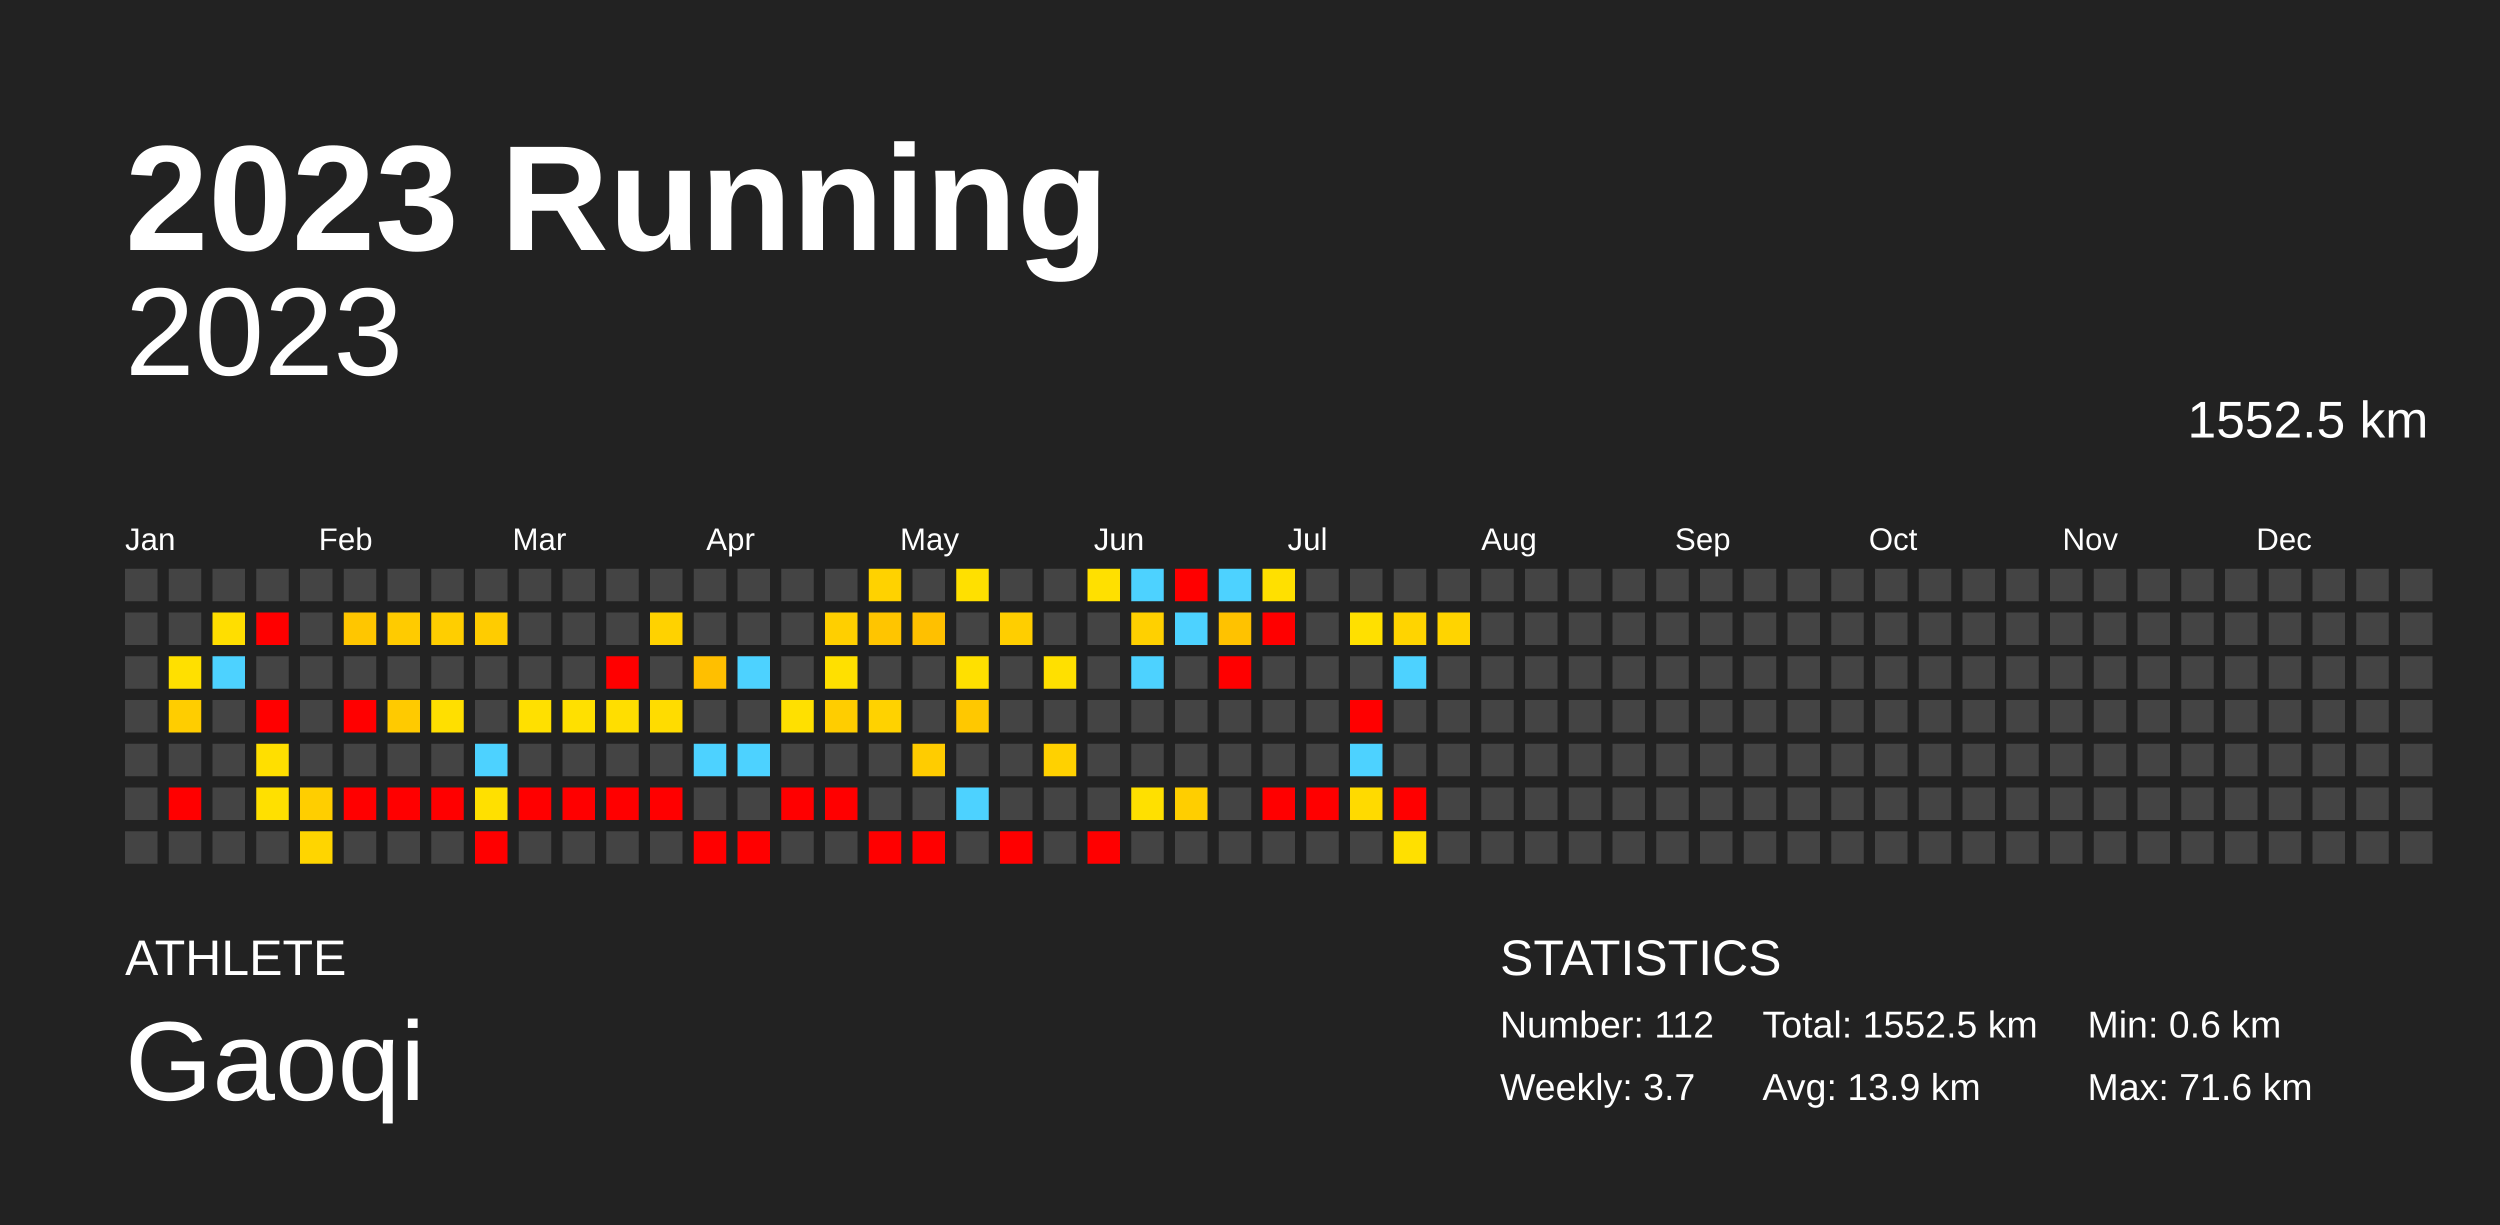
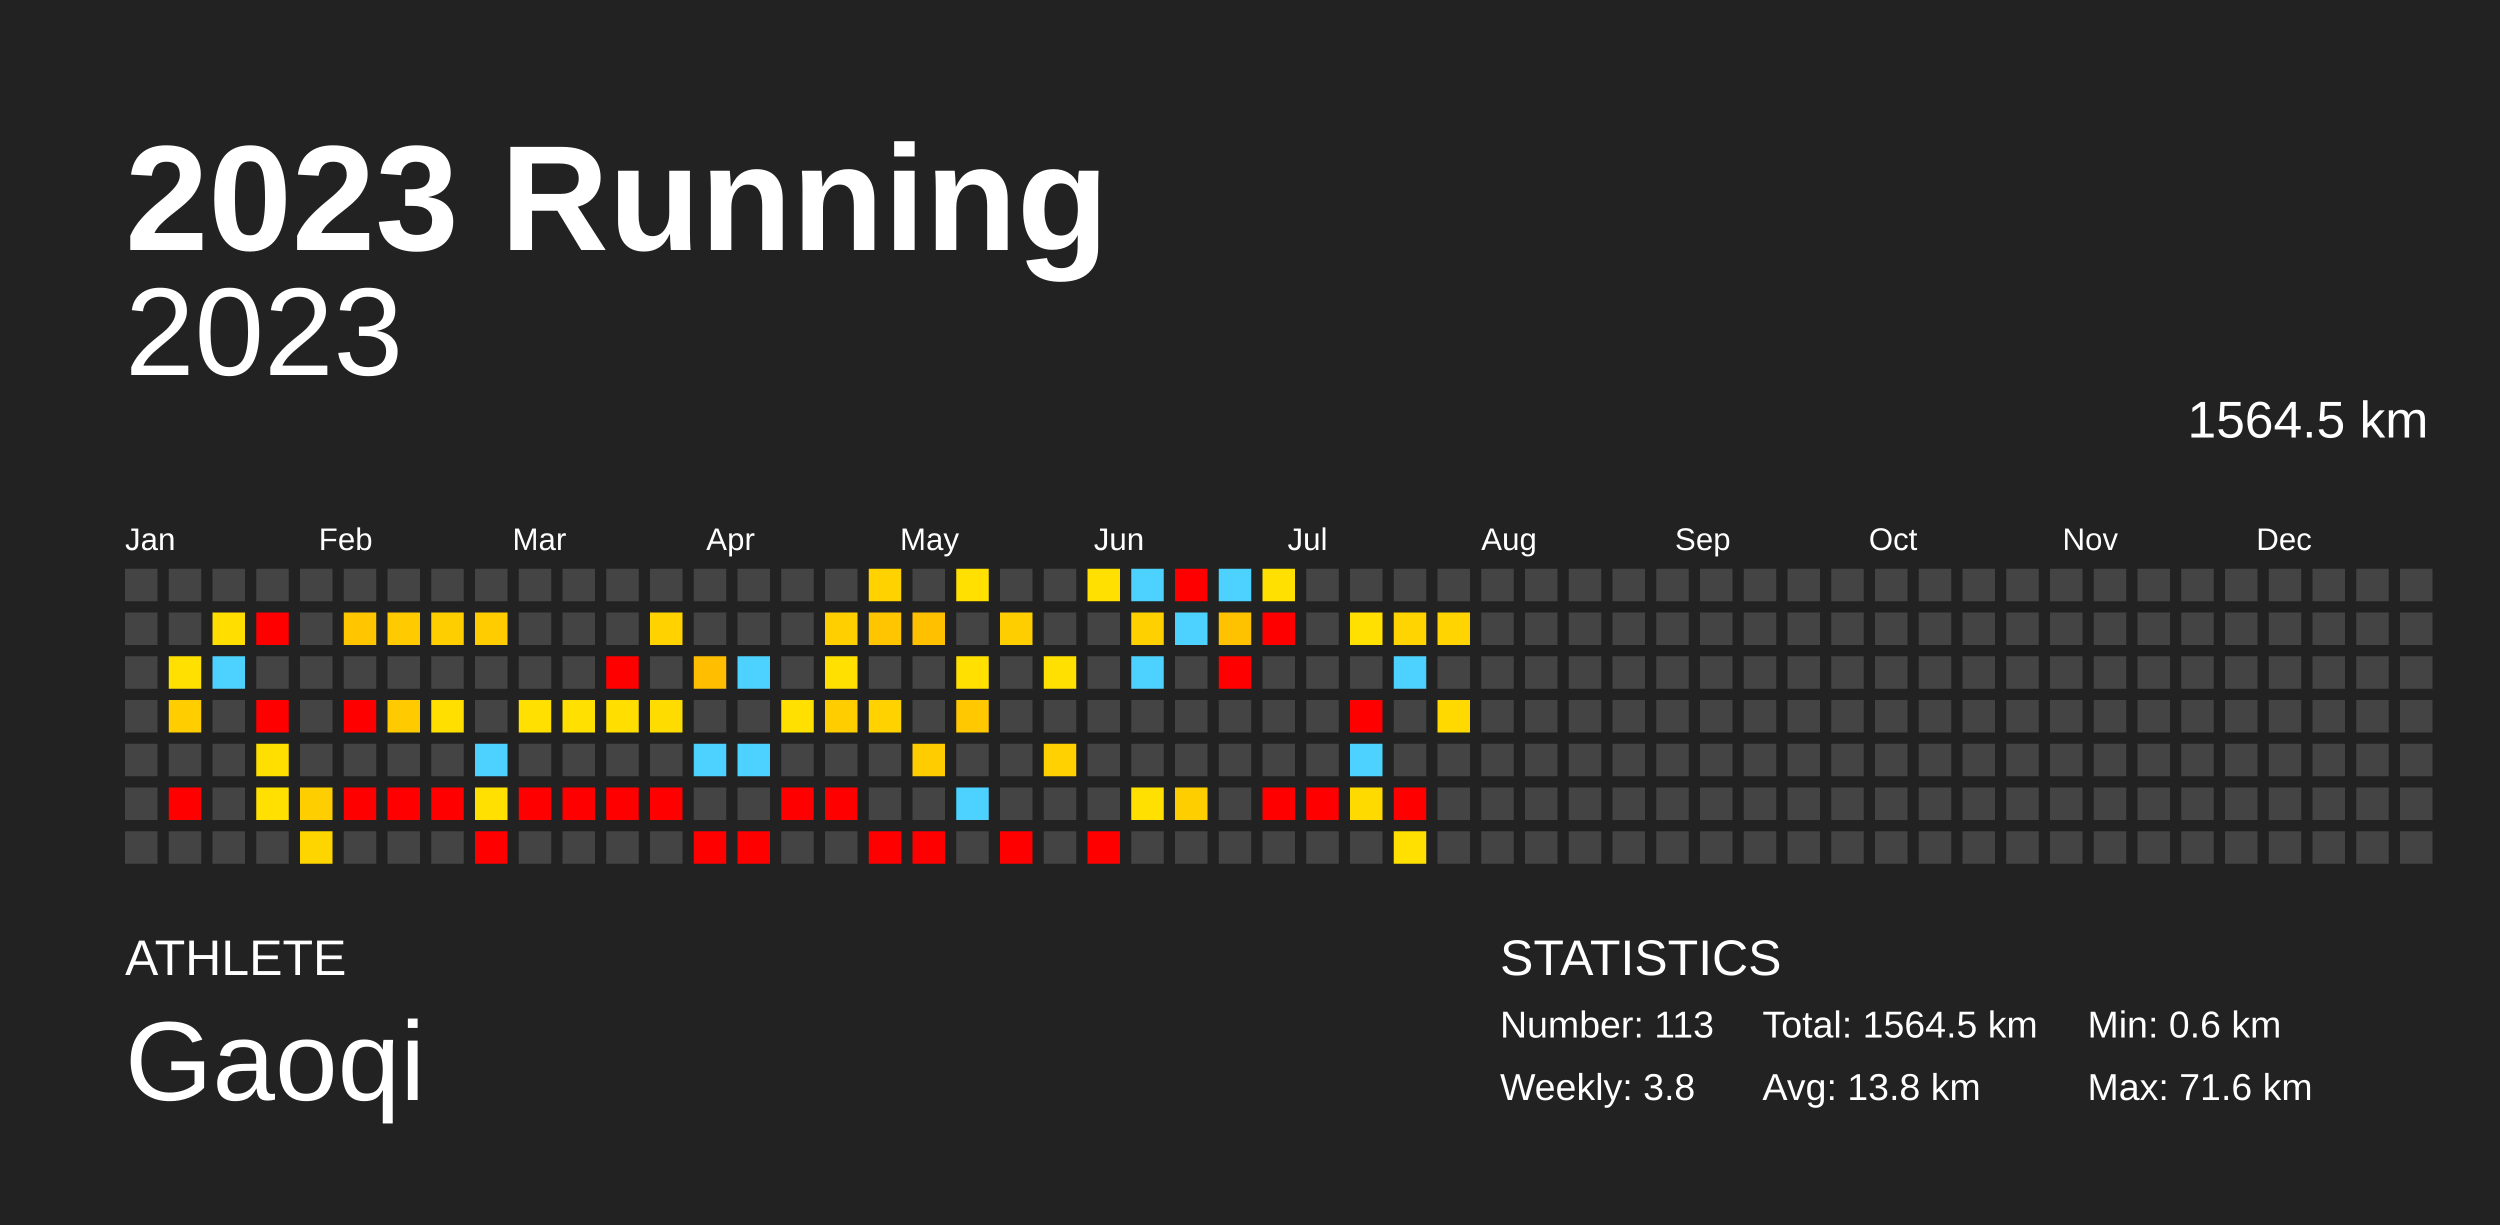
<svg xmlns="http://www.w3.org/2000/svg" baseProfile="full" height="98mm" version="1.1" viewBox="0,0,200,98" width="200mm">
  <defs />
  <rect fill="#222222" height="98" width="200" x="0" y="0" />
  <text fill="#FFFFFF" style="font-size:12px; font-family:Arial; font-weight:bold;" x="10" y="20">2023 Running</text>
  <text fill="#FFFFFF" style="font-size:4px; font-family:Arial" x="10" y="78">ATHLETE</text>
  <text fill="#FFFFFF" style="font-size:9px; font-family:Arial" x="10" y="88">Gaoqi</text>
  <text fill="#FFFFFF" style="font-size:4px; font-family:Arial" x="120" y="78">STATISTICS</text>
-   <text fill="#FFFFFF" style="font-size:3px; font-family:Arial" x="120" y="83">Number: 112</text>
-   <text fill="#FFFFFF" style="font-size:3px; font-family:Arial" x="120" y="88">Weekly: 3.7</text>
-   <text fill="#FFFFFF" style="font-size:3px; font-family:Arial" x="141" y="83">Total: 1552.5 km</text>
-   <text fill="#FFFFFF" style="font-size:3px; font-family:Arial" x="141" y="88">Avg: 13.9 km</text>
+   <text fill="#FFFFFF" style="font-size:3px; font-family:Arial" x="120" y="83">Number: 113</text>
+   <text fill="#FFFFFF" style="font-size:3px; font-family:Arial" x="120" y="88">Weekly: 3.8</text>
+   <text fill="#FFFFFF" style="font-size:3px; font-family:Arial" x="141" y="83">Total: 1564.5 km</text>
+   <text fill="#FFFFFF" style="font-size:3px; font-family:Arial" x="141" y="88">Avg: 13.8 km</text>
  <text fill="#FFFFFF" style="font-size:3px; font-family:Arial" x="167" y="83">Min: 0.6 km</text>
  <text fill="#FFFFFF" style="font-size:3px; font-family:Arial" x="167" y="88">Max: 71.6 km</text>
  <text alignment-baseline="hanging" fill="#FFFFFF" style="font-size:10.0px; font-family:Arial;" x="10" y="30">2023</text>
-   <text alignment-baseline="hanging" fill="#FFFFFF" style="font-size:4.125px; font-family:Arial;" x="175" y="35">1552.5 km</text>
+   <text alignment-baseline="hanging" fill="#FFFFFF" style="font-size:4.125px; font-family:Arial;" x="175" y="35">1564.5 km</text>
  <text fill="#FFFFFF" style="font-size:2.5px; font-family:Arial" x="10.0" y="44">Jan</text>
  <text fill="#FFFFFF" style="font-size:2.5px; font-family:Arial" x="25.5" y="44">Feb</text>
  <text fill="#FFFFFF" style="font-size:2.5px; font-family:Arial" x="41.0" y="44">Mar</text>
  <text fill="#FFFFFF" style="font-size:2.5px; font-family:Arial" x="56.5" y="44">Apr</text>
  <text fill="#FFFFFF" style="font-size:2.5px; font-family:Arial" x="72.0" y="44">May</text>
  <text fill="#FFFFFF" style="font-size:2.5px; font-family:Arial" x="87.5" y="44">Jun</text>
  <text fill="#FFFFFF" style="font-size:2.5px; font-family:Arial" x="103.0" y="44">Jul</text>
  <text fill="#FFFFFF" style="font-size:2.5px; font-family:Arial" x="118.5" y="44">Aug</text>
  <text fill="#FFFFFF" style="font-size:2.5px; font-family:Arial" x="134.0" y="44">Sep</text>
  <text fill="#FFFFFF" style="font-size:2.5px; font-family:Arial" x="149.5" y="44">Oct</text>
  <text fill="#FFFFFF" style="font-size:2.5px; font-family:Arial" x="165.0" y="44">Nov</text>
  <text fill="#FFFFFF" style="font-size:2.5px; font-family:Arial" x="180.5" y="44">Dec</text>
  <rect fill="#444444" height="2.6" width="2.6" x="10.0" y="45.5" />
  <rect fill="#444444" height="2.6" width="2.6" x="10.0" y="49.0" />
  <rect fill="#444444" height="2.6" width="2.6" x="10.0" y="52.5" />
  <rect fill="#444444" height="2.6" width="2.6" x="10.0" y="56.0" />
  <rect fill="#444444" height="2.6" width="2.6" x="10.0" y="59.5" />
  <rect fill="#444444" height="2.6" width="2.6" x="10.0" y="63.0" />
  <rect fill="#444444" height="2.6" width="2.6" x="10.0" y="66.5" />
  <rect fill="#444444" height="2.6" width="2.6" x="13.5" y="45.5" />
  <rect fill="#444444" height="2.6" width="2.6" x="13.5" y="49.0" />
  <rect fill="#ffe000" height="2.6" width="2.6" x="13.5" y="52.5" />
  <rect fill="#ffcd00" height="2.6" width="2.6" x="13.5" y="56.0" />
  <rect fill="#444444" height="2.6" width="2.6" x="13.5" y="59.5" />
  <rect fill="red" height="2.6" width="2.6" x="13.5" y="63.0" />
  <rect fill="#444444" height="2.6" width="2.6" x="13.5" y="66.5" />
  <rect fill="#444444" height="2.6" width="2.6" x="17.0" y="45.5" />
  <rect fill="#ffde00" height="2.6" width="2.6" x="17.0" y="49.0" />
  <rect fill="#4dd2ff" height="2.6" width="2.6" x="17.0" y="52.5" />
  <rect fill="#444444" height="2.6" width="2.6" x="17.0" y="56.0" />
  <rect fill="#444444" height="2.6" width="2.6" x="17.0" y="59.5" />
  <rect fill="#444444" height="2.6" width="2.6" x="17.0" y="63.0" />
  <rect fill="#444444" height="2.6" width="2.6" x="17.0" y="66.5" />
  <rect fill="#444444" height="2.6" width="2.6" x="20.5" y="45.5" />
  <rect fill="red" height="2.6" width="2.6" x="20.5" y="49.0" />
  <rect fill="#444444" height="2.6" width="2.6" x="20.5" y="52.5" />
  <rect fill="red" height="2.6" width="2.6" x="20.5" y="56.0" />
  <rect fill="#ffdf00" height="2.6" width="2.6" x="20.5" y="59.5" />
  <rect fill="#ffe000" height="2.6" width="2.6" x="20.5" y="63.0" />
  <rect fill="#444444" height="2.6" width="2.6" x="20.5" y="66.5" />
  <rect fill="#444444" height="2.6" width="2.6" x="24.0" y="45.5" />
  <rect fill="#444444" height="2.6" width="2.6" x="24.0" y="49.0" />
  <rect fill="#444444" height="2.6" width="2.6" x="24.0" y="52.5" />
  <rect fill="#444444" height="2.6" width="2.6" x="24.0" y="56.0" />
  <rect fill="#444444" height="2.6" width="2.6" x="24.0" y="59.5" />
  <rect fill="#ffce00" height="2.6" width="2.6" x="24.0" y="63.0" />
  <rect fill="#ffd500" height="2.6" width="2.6" x="24.0" y="66.5" />
  <rect fill="#444444" height="2.6" width="2.6" x="27.5" y="45.5" />
  <rect fill="#ffc600" height="2.6" width="2.6" x="27.5" y="49.0" />
  <rect fill="#444444" height="2.6" width="2.6" x="27.5" y="52.5" />
  <rect fill="red" height="2.6" width="2.6" x="27.5" y="56.0" />
  <rect fill="#444444" height="2.6" width="2.6" x="27.5" y="59.5" />
  <rect fill="red" height="2.6" width="2.6" x="27.5" y="63.0" />
  <rect fill="#444444" height="2.6" width="2.6" x="27.5" y="66.5" />
  <rect fill="#444444" height="2.6" width="2.6" x="31.0" y="45.5" />
  <rect fill="#ffcb00" height="2.6" width="2.6" x="31.0" y="49.0" />
  <rect fill="#444444" height="2.6" width="2.6" x="31.0" y="52.5" />
  <rect fill="#ffca00" height="2.6" width="2.6" x="31.0" y="56.0" />
  <rect fill="#444444" height="2.6" width="2.6" x="31.0" y="59.5" />
  <rect fill="red" height="2.6" width="2.6" x="31.0" y="63.0" />
  <rect fill="#444444" height="2.6" width="2.6" x="31.0" y="66.5" />
  <rect fill="#444444" height="2.6" width="2.6" x="34.5" y="45.5" />
  <rect fill="#ffce00" height="2.6" width="2.6" x="34.5" y="49.0" />
  <rect fill="#444444" height="2.6" width="2.6" x="34.5" y="52.5" />
  <rect fill="#ffdf00" height="2.6" width="2.6" x="34.5" y="56.0" />
  <rect fill="#444444" height="2.6" width="2.6" x="34.5" y="59.5" />
  <rect fill="red" height="2.6" width="2.6" x="34.5" y="63.0" />
  <rect fill="#444444" height="2.6" width="2.6" x="34.5" y="66.5" />
  <rect fill="#444444" height="2.6" width="2.6" x="38.0" y="45.5" />
  <rect fill="#ffcc00" height="2.6" width="2.6" x="38.0" y="49.0" />
  <rect fill="#444444" height="2.6" width="2.6" x="38.0" y="52.5" />
  <rect fill="#444444" height="2.6" width="2.6" x="38.0" y="56.0" />
  <rect fill="#4dd2ff" height="2.6" width="2.6" x="38.0" y="59.5" />
  <rect fill="#ffe000" height="2.6" width="2.6" x="38.0" y="63.0" />
  <rect fill="red" height="2.6" width="2.6" x="38.0" y="66.5" />
  <rect fill="#444444" height="2.6" width="2.6" x="41.5" y="45.5" />
  <rect fill="#444444" height="2.6" width="2.6" x="41.5" y="49.0" />
  <rect fill="#444444" height="2.6" width="2.6" x="41.5" y="52.5" />
  <rect fill="#ffe000" height="2.6" width="2.6" x="41.5" y="56.0" />
  <rect fill="#444444" height="2.6" width="2.6" x="41.5" y="59.5" />
  <rect fill="red" height="2.6" width="2.6" x="41.5" y="63.0" />
  <rect fill="#444444" height="2.6" width="2.6" x="41.5" y="66.5" />
  <rect fill="#444444" height="2.6" width="2.6" x="45.0" y="45.5" />
  <rect fill="#444444" height="2.6" width="2.6" x="45.0" y="49.0" />
  <rect fill="#444444" height="2.6" width="2.6" x="45.0" y="52.5" />
  <rect fill="#ffe000" height="2.6" width="2.6" x="45.0" y="56.0" />
  <rect fill="#444444" height="2.6" width="2.6" x="45.0" y="59.5" />
  <rect fill="red" height="2.6" width="2.6" x="45.0" y="63.0" />
  <rect fill="#444444" height="2.6" width="2.6" x="45.0" y="66.5" />
  <rect fill="#444444" height="2.6" width="2.6" x="48.5" y="45.5" />
  <rect fill="#444444" height="2.6" width="2.6" x="48.5" y="49.0" />
  <rect fill="red" height="2.6" width="2.6" x="48.5" y="52.5" />
  <rect fill="#ffde00" height="2.6" width="2.6" x="48.5" y="56.0" />
  <rect fill="#444444" height="2.6" width="2.6" x="48.5" y="59.5" />
  <rect fill="red" height="2.6" width="2.6" x="48.5" y="63.0" />
  <rect fill="#444444" height="2.6" width="2.6" x="48.5" y="66.5" />
  <rect fill="#444444" height="2.6" width="2.6" x="52.0" y="45.5" />
  <rect fill="#ffd200" height="2.6" width="2.6" x="52.0" y="49.0" />
  <rect fill="#444444" height="2.6" width="2.6" x="52.0" y="52.5" />
  <rect fill="#ffdc00" height="2.6" width="2.6" x="52.0" y="56.0" />
  <rect fill="#444444" height="2.6" width="2.6" x="52.0" y="59.5" />
  <rect fill="red" height="2.6" width="2.6" x="52.0" y="63.0" />
  <rect fill="#444444" height="2.6" width="2.6" x="52.0" y="66.5" />
  <rect fill="#444444" height="2.6" width="2.6" x="55.5" y="45.5" />
  <rect fill="#444444" height="2.6" width="2.6" x="55.5" y="49.0" />
  <rect fill="#ffbf00" height="2.6" width="2.6" x="55.5" y="52.5" />
  <rect fill="#444444" height="2.6" width="2.6" x="55.5" y="56.0" />
  <rect fill="#4dd2ff" height="2.6" width="2.6" x="55.5" y="59.5" />
  <rect fill="#444444" height="2.6" width="2.6" x="55.5" y="63.0" />
  <rect fill="red" height="2.6" width="2.6" x="55.5" y="66.5" />
  <rect fill="#444444" height="2.6" width="2.6" x="59.0" y="45.5" />
  <rect fill="#444444" height="2.6" width="2.6" x="59.0" y="49.0" />
  <rect fill="#4dd2ff" height="2.6" width="2.6" x="59.0" y="52.5" />
  <rect fill="#444444" height="2.6" width="2.6" x="59.0" y="56.0" />
  <rect fill="#4dd2ff" height="2.6" width="2.6" x="59.0" y="59.5" />
  <rect fill="#444444" height="2.6" width="2.6" x="59.0" y="63.0" />
  <rect fill="red" height="2.6" width="2.6" x="59.0" y="66.5" />
  <rect fill="#444444" height="2.6" width="2.6" x="62.5" y="45.5" />
  <rect fill="#444444" height="2.6" width="2.6" x="62.5" y="49.0" />
  <rect fill="#444444" height="2.6" width="2.6" x="62.5" y="52.5" />
  <rect fill="#ffe000" height="2.6" width="2.6" x="62.5" y="56.0" />
  <rect fill="#444444" height="2.6" width="2.6" x="62.5" y="59.5" />
  <rect fill="red" height="2.6" width="2.6" x="62.5" y="63.0" />
  <rect fill="#444444" height="2.6" width="2.6" x="62.5" y="66.5" />
  <rect fill="#444444" height="2.6" width="2.6" x="66.0" y="45.5" />
  <rect fill="#ffcf00" height="2.6" width="2.6" x="66.0" y="49.0" />
  <rect fill="#ffe000" height="2.6" width="2.6" x="66.0" y="52.5" />
  <rect fill="#ffcd00" height="2.6" width="2.6" x="66.0" y="56.0" />
  <rect fill="#444444" height="2.6" width="2.6" x="66.0" y="59.5" />
  <rect fill="red" height="2.6" width="2.6" x="66.0" y="63.0" />
  <rect fill="#444444" height="2.6" width="2.6" x="66.0" y="66.5" />
  <rect fill="#ffd200" height="2.6" width="2.6" x="69.5" y="45.5" />
  <rect fill="#ffc500" height="2.6" width="2.6" x="69.5" y="49.0" />
  <rect fill="#444444" height="2.6" width="2.6" x="69.5" y="52.5" />
  <rect fill="#ffd200" height="2.6" width="2.6" x="69.5" y="56.0" />
  <rect fill="#444444" height="2.6" width="2.6" x="69.5" y="59.5" />
  <rect fill="#444444" height="2.6" width="2.6" x="69.5" y="63.0" />
  <rect fill="red" height="2.6" width="2.6" x="69.5" y="66.5" />
  <rect fill="#444444" height="2.6" width="2.6" x="73.0" y="45.5" />
  <rect fill="#ffc000" height="2.6" width="2.6" x="73.0" y="49.0" />
  <rect fill="#444444" height="2.6" width="2.6" x="73.0" y="52.5" />
  <rect fill="#444444" height="2.6" width="2.6" x="73.0" y="56.0" />
  <rect fill="#ffcc00" height="2.6" width="2.6" x="73.0" y="59.5" />
  <rect fill="#444444" height="2.6" width="2.6" x="73.0" y="63.0" />
  <rect fill="red" height="2.6" width="2.6" x="73.0" y="66.5" />
  <rect fill="#ffe000" height="2.6" width="2.6" x="76.5" y="45.5" />
  <rect fill="#444444" height="2.6" width="2.6" x="76.5" y="49.0" />
  <rect fill="#ffe000" height="2.6" width="2.6" x="76.5" y="52.5" />
  <rect fill="#ffc800" height="2.6" width="2.6" x="76.5" y="56.0" />
  <rect fill="#444444" height="2.6" width="2.6" x="76.5" y="59.5" />
  <rect fill="#4dd2ff" height="2.6" width="2.6" x="76.5" y="63.0" />
  <rect fill="#444444" height="2.6" width="2.6" x="76.5" y="66.5" />
  <rect fill="#444444" height="2.6" width="2.6" x="80.0" y="45.5" />
  <rect fill="#ffce00" height="2.6" width="2.6" x="80.0" y="49.0" />
  <rect fill="#444444" height="2.6" width="2.6" x="80.0" y="52.5" />
  <rect fill="#444444" height="2.6" width="2.6" x="80.0" y="56.0" />
  <rect fill="#444444" height="2.6" width="2.6" x="80.0" y="59.5" />
  <rect fill="#444444" height="2.6" width="2.6" x="80.0" y="63.0" />
  <rect fill="red" height="2.6" width="2.6" x="80.0" y="66.5" />
  <rect fill="#444444" height="2.6" width="2.6" x="83.5" y="45.5" />
  <rect fill="#444444" height="2.6" width="2.6" x="83.5" y="49.0" />
  <rect fill="#ffe000" height="2.6" width="2.6" x="83.5" y="52.5" />
  <rect fill="#444444" height="2.6" width="2.6" x="83.5" y="56.0" />
  <rect fill="#ffd100" height="2.6" width="2.6" x="83.5" y="59.5" />
  <rect fill="#444444" height="2.6" width="2.6" x="83.5" y="63.0" />
  <rect fill="#444444" height="2.6" width="2.6" x="83.5" y="66.5" />
  <rect fill="#ffe000" height="2.6" width="2.6" x="87.0" y="45.5" />
  <rect fill="#444444" height="2.6" width="2.6" x="87.0" y="49.0" />
  <rect fill="#444444" height="2.6" width="2.6" x="87.0" y="52.5" />
  <rect fill="#444444" height="2.6" width="2.6" x="87.0" y="56.0" />
  <rect fill="#444444" height="2.6" width="2.6" x="87.0" y="59.5" />
  <rect fill="#444444" height="2.6" width="2.6" x="87.0" y="63.0" />
  <rect fill="red" height="2.6" width="2.6" x="87.0" y="66.5" />
  <rect fill="#4dd2ff" height="2.6" width="2.6" x="90.5" y="45.5" />
  <rect fill="#ffd000" height="2.6" width="2.6" x="90.5" y="49.0" />
  <rect fill="#4dd2ff" height="2.6" width="2.6" x="90.5" y="52.5" />
  <rect fill="#444444" height="2.6" width="2.6" x="90.5" y="56.0" />
  <rect fill="#444444" height="2.6" width="2.6" x="90.5" y="59.5" />
  <rect fill="#ffe000" height="2.6" width="2.6" x="90.5" y="63.0" />
  <rect fill="#444444" height="2.6" width="2.6" x="90.5" y="66.5" />
  <rect fill="red" height="2.6" width="2.6" x="94.0" y="45.5" />
  <rect fill="#4dd2ff" height="2.6" width="2.6" x="94.0" y="49.0" />
  <rect fill="#444444" height="2.6" width="2.6" x="94.0" y="52.5" />
  <rect fill="#444444" height="2.6" width="2.6" x="94.0" y="56.0" />
  <rect fill="#444444" height="2.6" width="2.6" x="94.0" y="59.5" />
  <rect fill="#ffce00" height="2.6" width="2.6" x="94.0" y="63.0" />
  <rect fill="#444444" height="2.6" width="2.6" x="94.0" y="66.5" />
  <rect fill="#4dd2ff" height="2.6" width="2.6" x="97.5" y="45.5" />
  <rect fill="#ffc200" height="2.6" width="2.6" x="97.5" y="49.0" />
  <rect fill="red" height="2.6" width="2.6" x="97.5" y="52.5" />
  <rect fill="#444444" height="2.6" width="2.6" x="97.5" y="56.0" />
  <rect fill="#444444" height="2.6" width="2.6" x="97.5" y="59.5" />
  <rect fill="#444444" height="2.6" width="2.6" x="97.5" y="63.0" />
  <rect fill="#444444" height="2.6" width="2.6" x="97.5" y="66.5" />
  <rect fill="#ffe000" height="2.6" width="2.6" x="101.0" y="45.5" />
  <rect fill="red" height="2.6" width="2.6" x="101.0" y="49.0" />
  <rect fill="#444444" height="2.6" width="2.6" x="101.0" y="52.5" />
  <rect fill="#444444" height="2.6" width="2.6" x="101.0" y="56.0" />
  <rect fill="#444444" height="2.6" width="2.6" x="101.0" y="59.5" />
  <rect fill="red" height="2.6" width="2.6" x="101.0" y="63.0" />
  <rect fill="#444444" height="2.6" width="2.6" x="101.0" y="66.5" />
  <rect fill="#444444" height="2.6" width="2.6" x="104.5" y="45.5" />
  <rect fill="#444444" height="2.6" width="2.6" x="104.5" y="49.0" />
  <rect fill="#444444" height="2.6" width="2.6" x="104.5" y="52.5" />
  <rect fill="#444444" height="2.6" width="2.6" x="104.5" y="56.0" />
  <rect fill="#444444" height="2.6" width="2.6" x="104.5" y="59.5" />
  <rect fill="red" height="2.6" width="2.6" x="104.5" y="63.0" />
  <rect fill="#444444" height="2.6" width="2.6" x="104.5" y="66.5" />
  <rect fill="#444444" height="2.6" width="2.6" x="108.0" y="45.5" />
  <rect fill="#ffe000" height="2.6" width="2.6" x="108.0" y="49.0" />
  <rect fill="#444444" height="2.6" width="2.6" x="108.0" y="52.5" />
  <rect fill="red" height="2.6" width="2.6" x="108.0" y="56.0" />
  <rect fill="#4dd2ff" height="2.6" width="2.6" x="108.0" y="59.5" />
  <rect fill="#ffda00" height="2.6" width="2.6" x="108.0" y="63.0" />
  <rect fill="#444444" height="2.6" width="2.6" x="108.0" y="66.5" />
  <rect fill="#444444" height="2.6" width="2.6" x="111.5" y="45.5" />
  <rect fill="#ffd400" height="2.6" width="2.6" x="111.5" y="49.0" />
  <rect fill="#4dd2ff" height="2.6" width="2.6" x="111.5" y="52.5" />
  <rect fill="#444444" height="2.6" width="2.6" x="111.5" y="56.0" />
  <rect fill="#444444" height="2.6" width="2.6" x="111.5" y="59.5" />
  <rect fill="red" height="2.6" width="2.6" x="111.5" y="63.0" />
  <rect fill="#ffe000" height="2.6" width="2.6" x="111.5" y="66.5" />
  <rect fill="#444444" height="2.6" width="2.6" x="115.0" y="45.5" />
  <rect fill="#ffd400" height="2.6" width="2.6" x="115.0" y="49.0" />
  <rect fill="#444444" height="2.6" width="2.6" x="115.0" y="52.5" />
-   <rect fill="#444444" height="2.6" width="2.6" x="115.0" y="56.0" />
+   <rect fill="#ffd900" height="2.6" width="2.6" x="115.0" y="56.0" />
  <rect fill="#444444" height="2.6" width="2.6" x="115.0" y="59.5" />
  <rect fill="#444444" height="2.6" width="2.6" x="115.0" y="63.0" />
  <rect fill="#444444" height="2.6" width="2.6" x="115.0" y="66.5" />
  <rect fill="#444444" height="2.6" width="2.6" x="118.5" y="45.5" />
  <rect fill="#444444" height="2.6" width="2.6" x="118.5" y="49.0" />
  <rect fill="#444444" height="2.6" width="2.6" x="118.5" y="52.5" />
  <rect fill="#444444" height="2.6" width="2.6" x="118.5" y="56.0" />
  <rect fill="#444444" height="2.6" width="2.6" x="118.5" y="59.5" />
  <rect fill="#444444" height="2.6" width="2.6" x="118.5" y="63.0" />
  <rect fill="#444444" height="2.6" width="2.6" x="118.5" y="66.5" />
  <rect fill="#444444" height="2.6" width="2.6" x="122.0" y="45.5" />
  <rect fill="#444444" height="2.6" width="2.6" x="122.0" y="49.0" />
  <rect fill="#444444" height="2.6" width="2.6" x="122.0" y="52.5" />
  <rect fill="#444444" height="2.6" width="2.6" x="122.0" y="56.0" />
  <rect fill="#444444" height="2.6" width="2.6" x="122.0" y="59.5" />
  <rect fill="#444444" height="2.6" width="2.6" x="122.0" y="63.0" />
  <rect fill="#444444" height="2.6" width="2.6" x="122.0" y="66.5" />
  <rect fill="#444444" height="2.6" width="2.6" x="125.5" y="45.5" />
  <rect fill="#444444" height="2.6" width="2.6" x="125.5" y="49.0" />
  <rect fill="#444444" height="2.6" width="2.6" x="125.5" y="52.5" />
  <rect fill="#444444" height="2.6" width="2.6" x="125.5" y="56.0" />
  <rect fill="#444444" height="2.6" width="2.6" x="125.5" y="59.5" />
  <rect fill="#444444" height="2.6" width="2.6" x="125.5" y="63.0" />
  <rect fill="#444444" height="2.6" width="2.6" x="125.5" y="66.5" />
  <rect fill="#444444" height="2.6" width="2.6" x="129.0" y="45.5" />
  <rect fill="#444444" height="2.6" width="2.6" x="129.0" y="49.0" />
  <rect fill="#444444" height="2.6" width="2.6" x="129.0" y="52.5" />
  <rect fill="#444444" height="2.6" width="2.6" x="129.0" y="56.0" />
  <rect fill="#444444" height="2.6" width="2.6" x="129.0" y="59.5" />
  <rect fill="#444444" height="2.6" width="2.6" x="129.0" y="63.0" />
  <rect fill="#444444" height="2.6" width="2.6" x="129.0" y="66.5" />
  <rect fill="#444444" height="2.6" width="2.6" x="132.5" y="45.5" />
  <rect fill="#444444" height="2.6" width="2.6" x="132.5" y="49.0" />
  <rect fill="#444444" height="2.6" width="2.6" x="132.5" y="52.5" />
  <rect fill="#444444" height="2.6" width="2.6" x="132.5" y="56.0" />
  <rect fill="#444444" height="2.6" width="2.6" x="132.5" y="59.5" />
  <rect fill="#444444" height="2.6" width="2.6" x="132.5" y="63.0" />
  <rect fill="#444444" height="2.6" width="2.6" x="132.5" y="66.5" />
  <rect fill="#444444" height="2.6" width="2.6" x="136.0" y="45.5" />
  <rect fill="#444444" height="2.6" width="2.6" x="136.0" y="49.0" />
  <rect fill="#444444" height="2.6" width="2.6" x="136.0" y="52.5" />
  <rect fill="#444444" height="2.6" width="2.6" x="136.0" y="56.0" />
  <rect fill="#444444" height="2.6" width="2.6" x="136.0" y="59.5" />
  <rect fill="#444444" height="2.6" width="2.6" x="136.0" y="63.0" />
  <rect fill="#444444" height="2.6" width="2.6" x="136.0" y="66.5" />
  <rect fill="#444444" height="2.6" width="2.6" x="139.5" y="45.5" />
  <rect fill="#444444" height="2.6" width="2.6" x="139.5" y="49.0" />
  <rect fill="#444444" height="2.6" width="2.6" x="139.5" y="52.5" />
  <rect fill="#444444" height="2.6" width="2.6" x="139.5" y="56.0" />
  <rect fill="#444444" height="2.6" width="2.6" x="139.5" y="59.5" />
  <rect fill="#444444" height="2.6" width="2.6" x="139.5" y="63.0" />
  <rect fill="#444444" height="2.6" width="2.6" x="139.5" y="66.5" />
  <rect fill="#444444" height="2.6" width="2.6" x="143.0" y="45.5" />
  <rect fill="#444444" height="2.6" width="2.6" x="143.0" y="49.0" />
  <rect fill="#444444" height="2.6" width="2.6" x="143.0" y="52.5" />
  <rect fill="#444444" height="2.6" width="2.6" x="143.0" y="56.0" />
  <rect fill="#444444" height="2.6" width="2.6" x="143.0" y="59.5" />
  <rect fill="#444444" height="2.6" width="2.6" x="143.0" y="63.0" />
  <rect fill="#444444" height="2.6" width="2.6" x="143.0" y="66.5" />
  <rect fill="#444444" height="2.6" width="2.6" x="146.5" y="45.5" />
  <rect fill="#444444" height="2.6" width="2.6" x="146.5" y="49.0" />
  <rect fill="#444444" height="2.6" width="2.6" x="146.5" y="52.5" />
  <rect fill="#444444" height="2.6" width="2.6" x="146.5" y="56.0" />
  <rect fill="#444444" height="2.6" width="2.6" x="146.5" y="59.5" />
  <rect fill="#444444" height="2.6" width="2.6" x="146.5" y="63.0" />
  <rect fill="#444444" height="2.6" width="2.6" x="146.5" y="66.5" />
  <rect fill="#444444" height="2.6" width="2.6" x="150.0" y="45.5" />
  <rect fill="#444444" height="2.6" width="2.6" x="150.0" y="49.0" />
  <rect fill="#444444" height="2.6" width="2.6" x="150.0" y="52.5" />
  <rect fill="#444444" height="2.6" width="2.6" x="150.0" y="56.0" />
  <rect fill="#444444" height="2.6" width="2.6" x="150.0" y="59.5" />
  <rect fill="#444444" height="2.6" width="2.6" x="150.0" y="63.0" />
  <rect fill="#444444" height="2.6" width="2.6" x="150.0" y="66.5" />
  <rect fill="#444444" height="2.6" width="2.6" x="153.5" y="45.5" />
  <rect fill="#444444" height="2.6" width="2.6" x="153.5" y="49.0" />
  <rect fill="#444444" height="2.6" width="2.6" x="153.5" y="52.5" />
  <rect fill="#444444" height="2.6" width="2.6" x="153.5" y="56.0" />
  <rect fill="#444444" height="2.6" width="2.6" x="153.5" y="59.5" />
  <rect fill="#444444" height="2.6" width="2.6" x="153.5" y="63.0" />
  <rect fill="#444444" height="2.6" width="2.6" x="153.5" y="66.5" />
  <rect fill="#444444" height="2.6" width="2.6" x="157.0" y="45.5" />
  <rect fill="#444444" height="2.6" width="2.6" x="157.0" y="49.0" />
  <rect fill="#444444" height="2.6" width="2.6" x="157.0" y="52.5" />
  <rect fill="#444444" height="2.6" width="2.6" x="157.0" y="56.0" />
  <rect fill="#444444" height="2.6" width="2.6" x="157.0" y="59.5" />
  <rect fill="#444444" height="2.6" width="2.6" x="157.0" y="63.0" />
  <rect fill="#444444" height="2.6" width="2.6" x="157.0" y="66.5" />
  <rect fill="#444444" height="2.6" width="2.6" x="160.5" y="45.5" />
  <rect fill="#444444" height="2.6" width="2.6" x="160.5" y="49.0" />
  <rect fill="#444444" height="2.6" width="2.6" x="160.5" y="52.5" />
  <rect fill="#444444" height="2.6" width="2.6" x="160.5" y="56.0" />
  <rect fill="#444444" height="2.6" width="2.6" x="160.5" y="59.5" />
  <rect fill="#444444" height="2.6" width="2.6" x="160.5" y="63.0" />
  <rect fill="#444444" height="2.6" width="2.6" x="160.5" y="66.5" />
  <rect fill="#444444" height="2.6" width="2.6" x="164.0" y="45.5" />
  <rect fill="#444444" height="2.6" width="2.6" x="164.0" y="49.0" />
  <rect fill="#444444" height="2.6" width="2.6" x="164.0" y="52.5" />
  <rect fill="#444444" height="2.6" width="2.6" x="164.0" y="56.0" />
  <rect fill="#444444" height="2.6" width="2.6" x="164.0" y="59.5" />
  <rect fill="#444444" height="2.6" width="2.6" x="164.0" y="63.0" />
  <rect fill="#444444" height="2.6" width="2.6" x="164.0" y="66.5" />
  <rect fill="#444444" height="2.6" width="2.6" x="167.5" y="45.5" />
  <rect fill="#444444" height="2.6" width="2.6" x="167.5" y="49.0" />
  <rect fill="#444444" height="2.6" width="2.6" x="167.5" y="52.5" />
  <rect fill="#444444" height="2.6" width="2.6" x="167.5" y="56.0" />
  <rect fill="#444444" height="2.6" width="2.6" x="167.5" y="59.5" />
  <rect fill="#444444" height="2.6" width="2.6" x="167.5" y="63.0" />
  <rect fill="#444444" height="2.6" width="2.6" x="167.5" y="66.5" />
  <rect fill="#444444" height="2.6" width="2.6" x="171.0" y="45.5" />
  <rect fill="#444444" height="2.6" width="2.6" x="171.0" y="49.0" />
  <rect fill="#444444" height="2.6" width="2.6" x="171.0" y="52.5" />
  <rect fill="#444444" height="2.6" width="2.6" x="171.0" y="56.0" />
  <rect fill="#444444" height="2.6" width="2.6" x="171.0" y="59.5" />
  <rect fill="#444444" height="2.6" width="2.6" x="171.0" y="63.0" />
  <rect fill="#444444" height="2.6" width="2.6" x="171.0" y="66.5" />
  <rect fill="#444444" height="2.6" width="2.6" x="174.5" y="45.5" />
  <rect fill="#444444" height="2.6" width="2.6" x="174.5" y="49.0" />
  <rect fill="#444444" height="2.6" width="2.6" x="174.5" y="52.5" />
  <rect fill="#444444" height="2.6" width="2.6" x="174.5" y="56.0" />
  <rect fill="#444444" height="2.6" width="2.6" x="174.5" y="59.5" />
  <rect fill="#444444" height="2.6" width="2.6" x="174.5" y="63.0" />
  <rect fill="#444444" height="2.6" width="2.6" x="174.5" y="66.5" />
  <rect fill="#444444" height="2.6" width="2.6" x="178.0" y="45.5" />
  <rect fill="#444444" height="2.6" width="2.6" x="178.0" y="49.0" />
  <rect fill="#444444" height="2.6" width="2.6" x="178.0" y="52.5" />
  <rect fill="#444444" height="2.6" width="2.6" x="178.0" y="56.0" />
  <rect fill="#444444" height="2.6" width="2.6" x="178.0" y="59.5" />
  <rect fill="#444444" height="2.6" width="2.6" x="178.0" y="63.0" />
  <rect fill="#444444" height="2.6" width="2.6" x="178.0" y="66.5" />
  <rect fill="#444444" height="2.6" width="2.6" x="181.5" y="45.5" />
  <rect fill="#444444" height="2.6" width="2.6" x="181.5" y="49.0" />
  <rect fill="#444444" height="2.6" width="2.6" x="181.5" y="52.5" />
  <rect fill="#444444" height="2.6" width="2.6" x="181.5" y="56.0" />
  <rect fill="#444444" height="2.6" width="2.6" x="181.5" y="59.5" />
  <rect fill="#444444" height="2.6" width="2.6" x="181.5" y="63.0" />
  <rect fill="#444444" height="2.6" width="2.6" x="181.5" y="66.5" />
  <rect fill="#444444" height="2.6" width="2.6" x="185.0" y="45.5" />
  <rect fill="#444444" height="2.6" width="2.6" x="185.0" y="49.0" />
  <rect fill="#444444" height="2.6" width="2.6" x="185.0" y="52.5" />
  <rect fill="#444444" height="2.6" width="2.6" x="185.0" y="56.0" />
  <rect fill="#444444" height="2.6" width="2.6" x="185.0" y="59.5" />
  <rect fill="#444444" height="2.6" width="2.6" x="185.0" y="63.0" />
  <rect fill="#444444" height="2.6" width="2.6" x="185.0" y="66.5" />
  <rect fill="#444444" height="2.6" width="2.6" x="188.5" y="45.5" />
  <rect fill="#444444" height="2.6" width="2.6" x="188.5" y="49.0" />
  <rect fill="#444444" height="2.6" width="2.6" x="188.5" y="52.5" />
  <rect fill="#444444" height="2.6" width="2.6" x="188.5" y="56.0" />
  <rect fill="#444444" height="2.6" width="2.6" x="188.5" y="59.5" />
  <rect fill="#444444" height="2.6" width="2.6" x="188.5" y="63.0" />
  <rect fill="#444444" height="2.6" width="2.6" x="188.5" y="66.5" />
  <rect fill="#444444" height="2.6" width="2.6" x="192.0" y="45.5" />
  <rect fill="#444444" height="2.6" width="2.6" x="192.0" y="49.0" />
  <rect fill="#444444" height="2.6" width="2.6" x="192.0" y="52.5" />
  <rect fill="#444444" height="2.6" width="2.6" x="192.0" y="56.0" />
  <rect fill="#444444" height="2.6" width="2.6" x="192.0" y="59.5" />
  <rect fill="#444444" height="2.6" width="2.6" x="192.0" y="63.0" />
  <rect fill="#444444" height="2.6" width="2.6" x="192.0" y="66.5" />
</svg>
